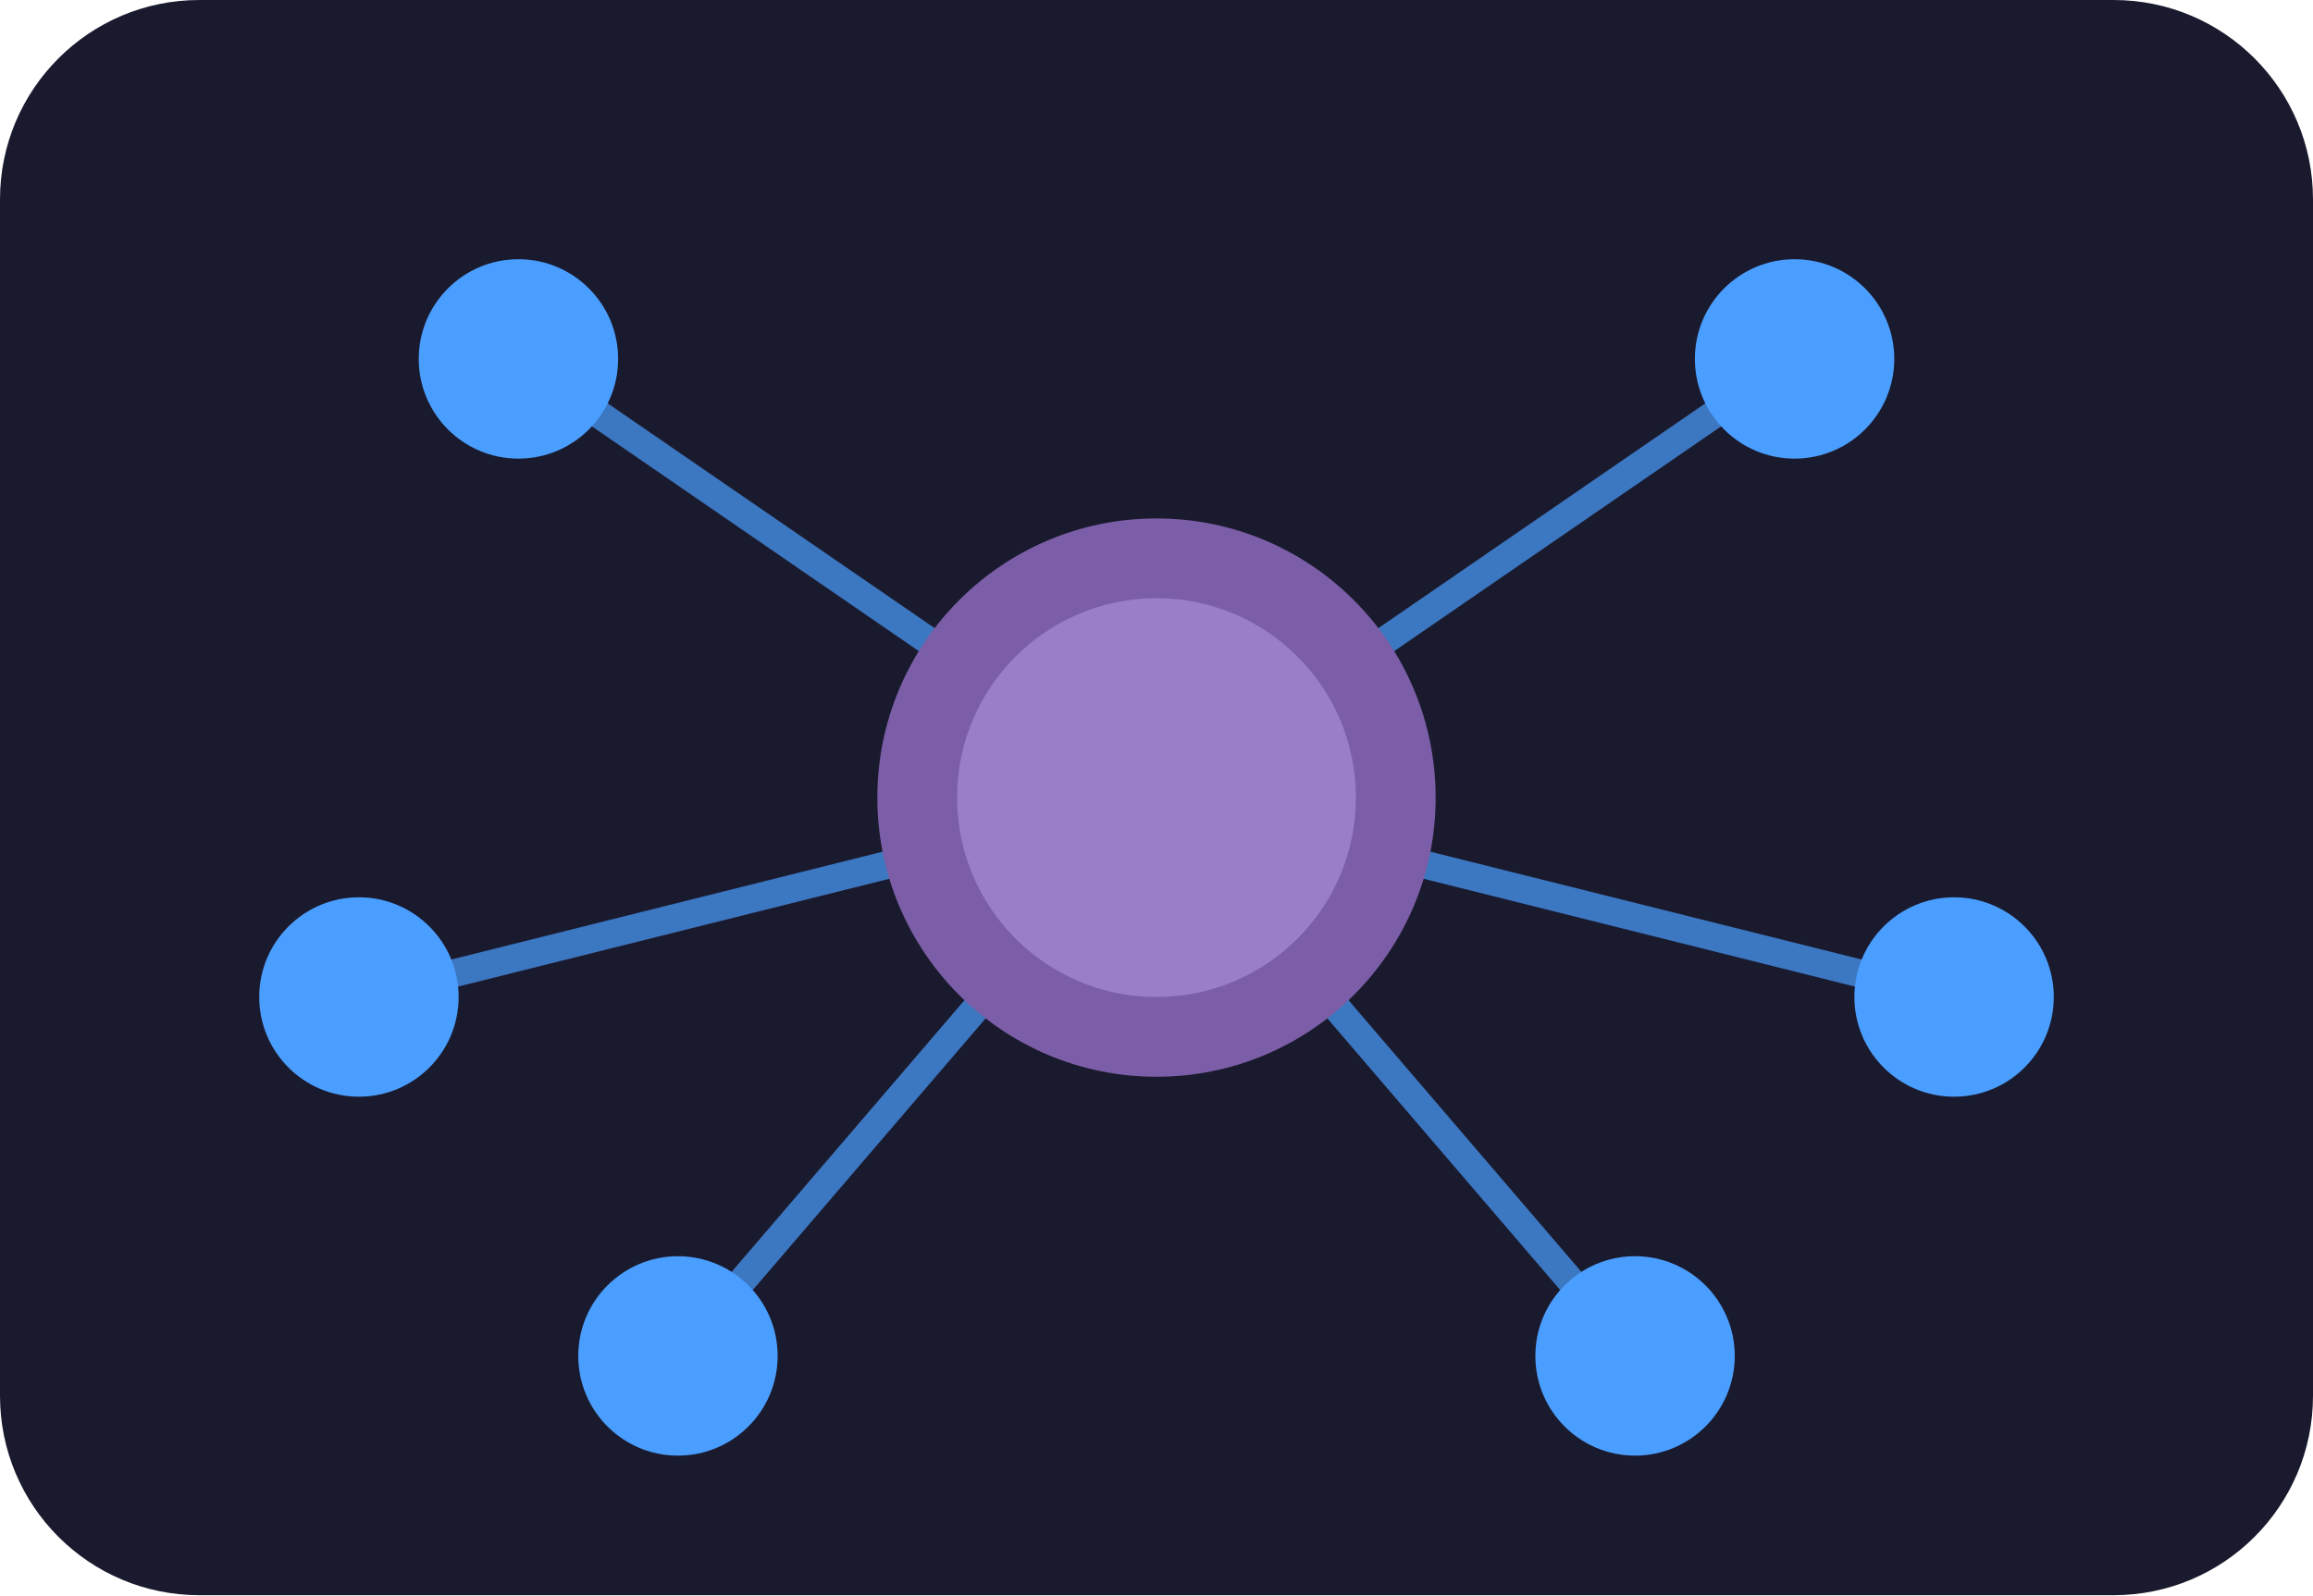
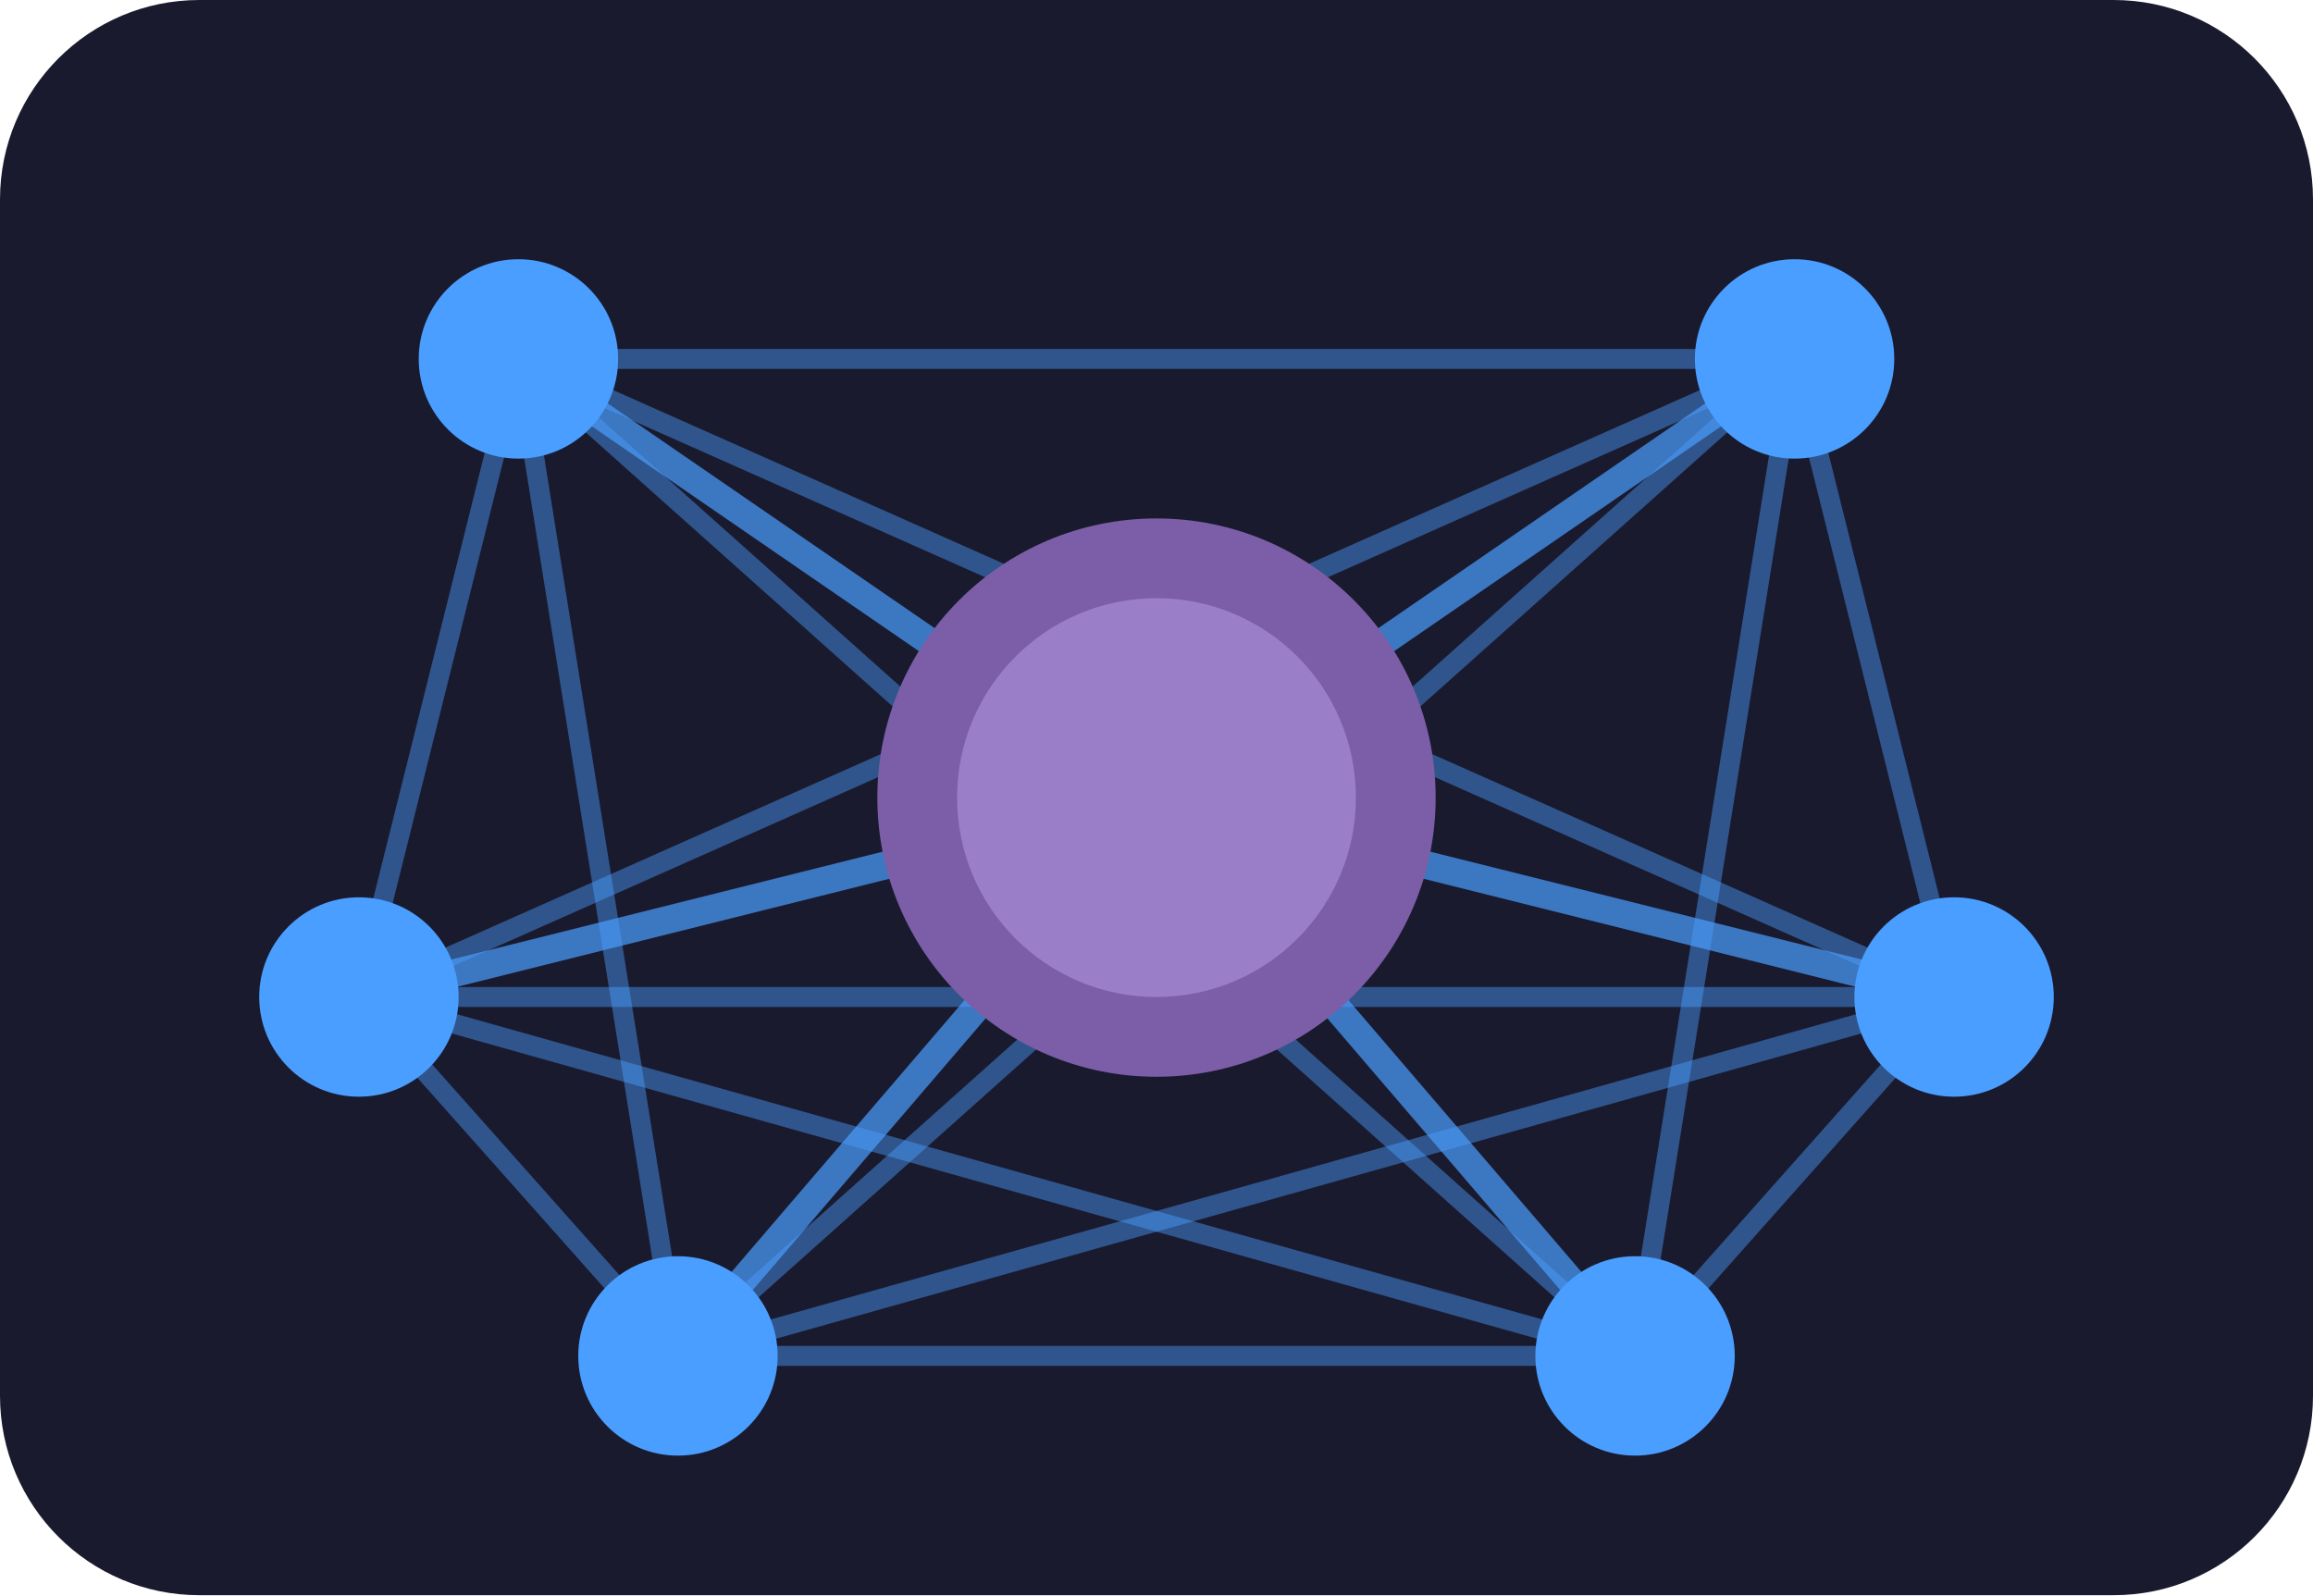
<svg xmlns="http://www.w3.org/2000/svg" viewBox="0 0 116 80" width="116" height="80">
  <rect width="116" height="80" rx="10" ry="10" fill="#1a1a2e" />
+   <line x1="26" y1="18" x2="90" y2="18" stroke="#4a9eff" stroke-width="1.0" stroke-opacity="0.45" />
+   <line x1="26" y1="18" x2="18" y2="50" stroke="#4a9eff" stroke-width="1.0" stroke-opacity="0.45" />
+   <line x1="26" y1="18" x2="98" y2="50" stroke="#4a9eff" stroke-width="1.0" stroke-opacity="0.45" />
+   <line x1="26" y1="18" x2="34" y2="68" stroke="#4a9eff" stroke-width="1.0" stroke-opacity="0.45" />
+   <line x1="26" y1="18" x2="82" y2="68" stroke="#4a9eff" stroke-width="1.0" stroke-opacity="0.45" />
+   <line x1="90" y1="18" x2="18" y2="50" stroke="#4a9eff" stroke-width="1.0" stroke-opacity="0.45" />
+   <line x1="90" y1="18" x2="98" y2="50" stroke="#4a9eff" stroke-width="1.0" stroke-opacity="0.45" />
+   <line x1="90" y1="18" x2="34" y2="68" stroke="#4a9eff" stroke-width="1.0" stroke-opacity="0.45" />
+   <line x1="90" y1="18" x2="82" y2="68" stroke="#4a9eff" stroke-width="1.0" stroke-opacity="0.45" />
+   <line x1="18" y1="50" x2="98" y2="50" stroke="#4a9eff" stroke-width="1.0" stroke-opacity="0.45" />
+   <line x1="18" y1="50" x2="34" y2="68" stroke="#4a9eff" stroke-width="1.0" stroke-opacity="0.45" />
+   <line x1="18" y1="50" x2="82" y2="68" stroke="#4a9eff" stroke-width="1.0" stroke-opacity="0.45" />
+   <line x1="98" y1="50" x2="34" y2="68" stroke="#4a9eff" stroke-width="1.0" stroke-opacity="0.45" />
+   <line x1="98" y1="50" x2="82" y2="68" stroke="#4a9eff" stroke-width="1.0" stroke-opacity="0.45" />
+   <line x1="34" y1="68" x2="82" y2="68" stroke="#4a9eff" stroke-width="1.0" stroke-opacity="0.45" />
  <line x1="26" y1="18" x2="58" y2="40" stroke="#4a9eff" stroke-width="1.4" stroke-opacity="0.7" />
  <line x1="90" y1="18" x2="58" y2="40" stroke="#4a9eff" stroke-width="1.4" stroke-opacity="0.7" />
  <line x1="18" y1="50" x2="58" y2="40" stroke="#4a9eff" stroke-width="1.4" stroke-opacity="0.7" />
  <line x1="98" y1="50" x2="58" y2="40" stroke="#4a9eff" stroke-width="1.4" stroke-opacity="0.7" />
  <line x1="34" y1="68" x2="58" y2="40" stroke="#4a9eff" stroke-width="1.4" stroke-opacity="0.7" />
  <line x1="82" y1="68" x2="58" y2="40" stroke="#4a9eff" stroke-width="1.4" stroke-opacity="0.7" />
  <circle cx="26" cy="18" r="5" fill="#4a9eff" />
  <circle cx="90" cy="18" r="5" fill="#4a9eff" />
  <circle cx="18" cy="50" r="5" fill="#4a9eff" />
  <circle cx="98" cy="50" r="5" fill="#4a9eff" />
  <circle cx="34" cy="68" r="5" fill="#4a9eff" />
  <circle cx="82" cy="68" r="5" fill="#4a9eff" />
  <circle cx="58" cy="40" r="14" fill="#7b5ea7" />
  <circle cx="58" cy="40" r="10" fill="#9b7ec8" />
</svg>
